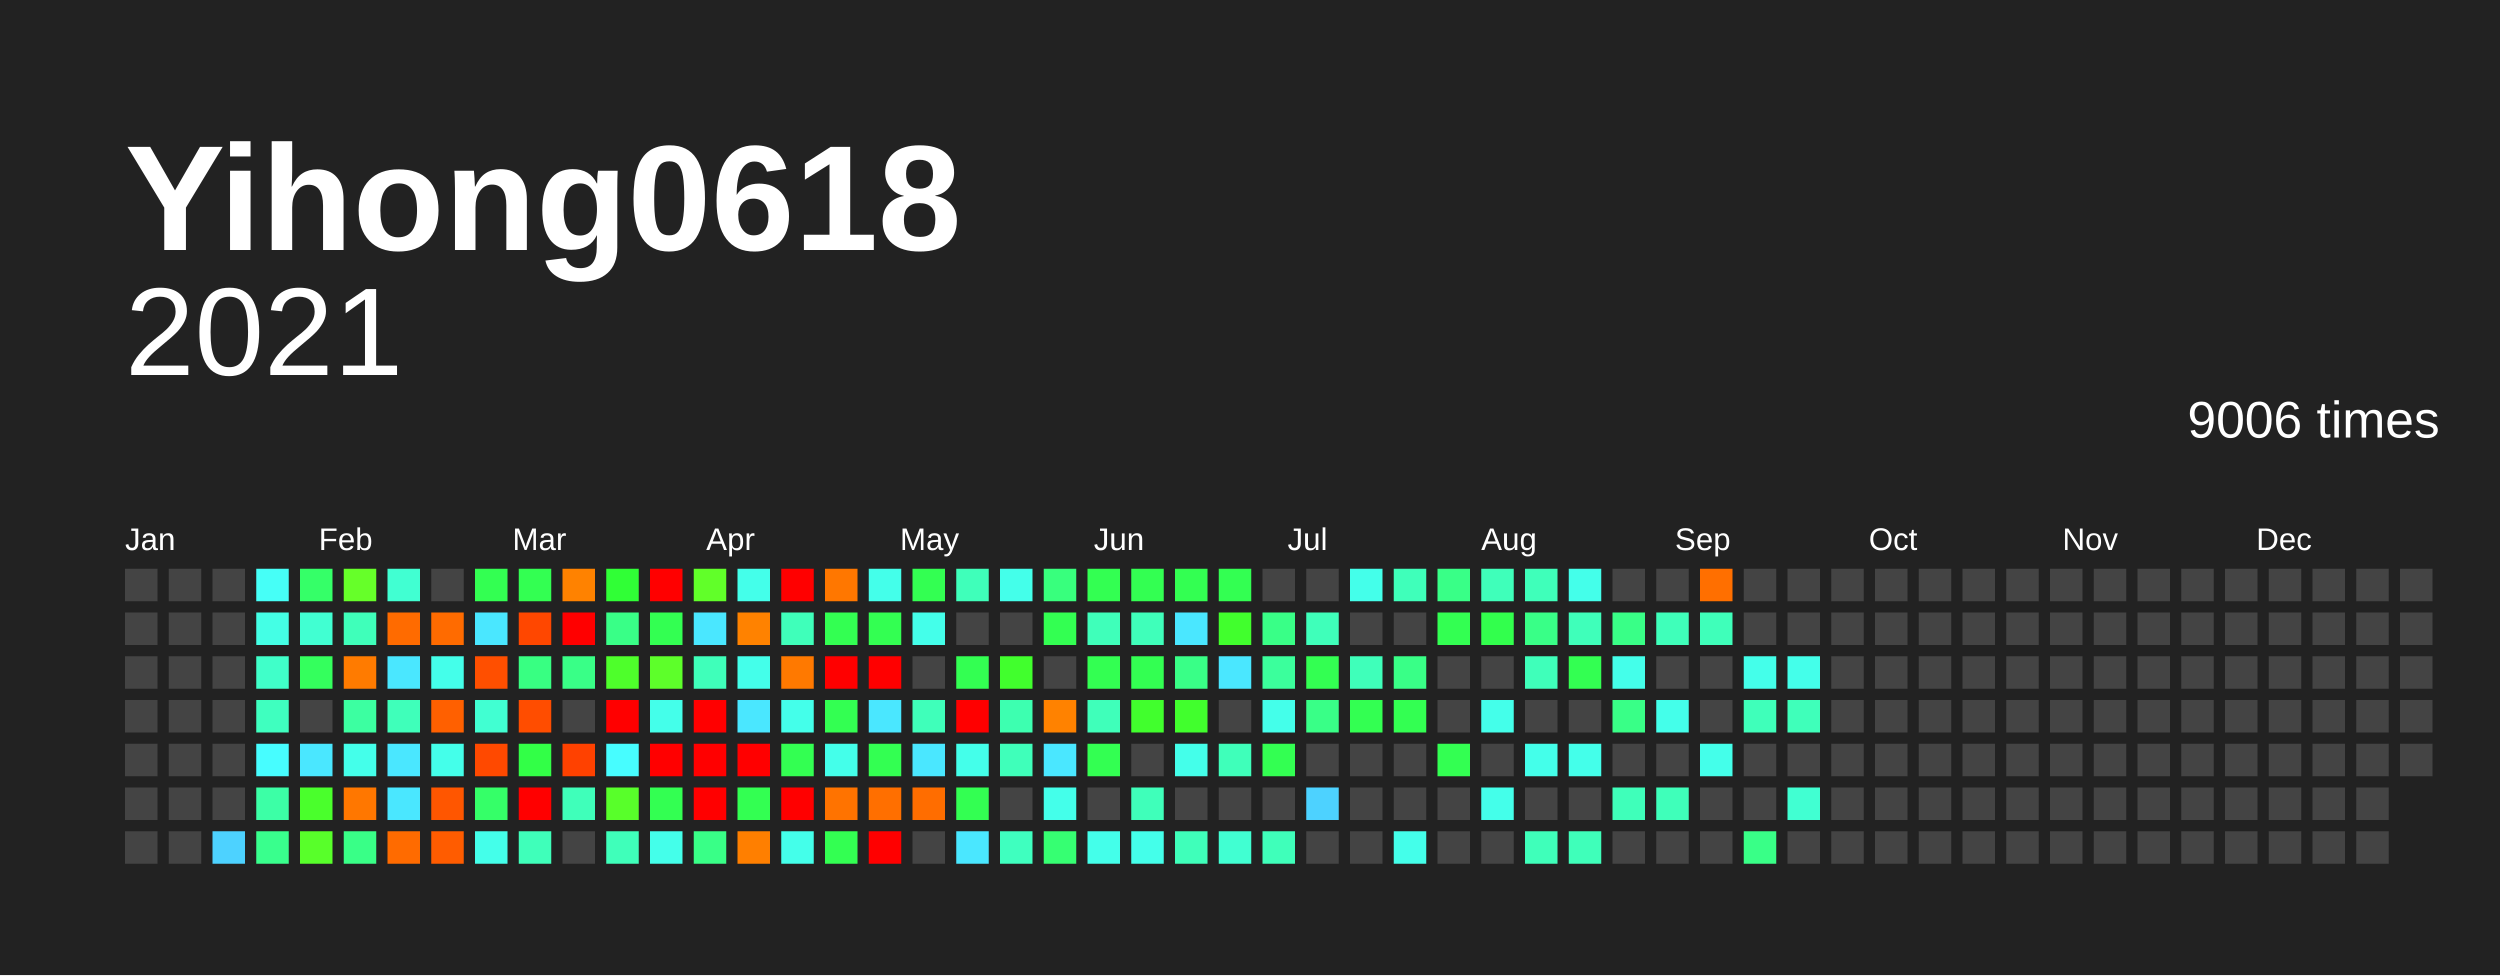
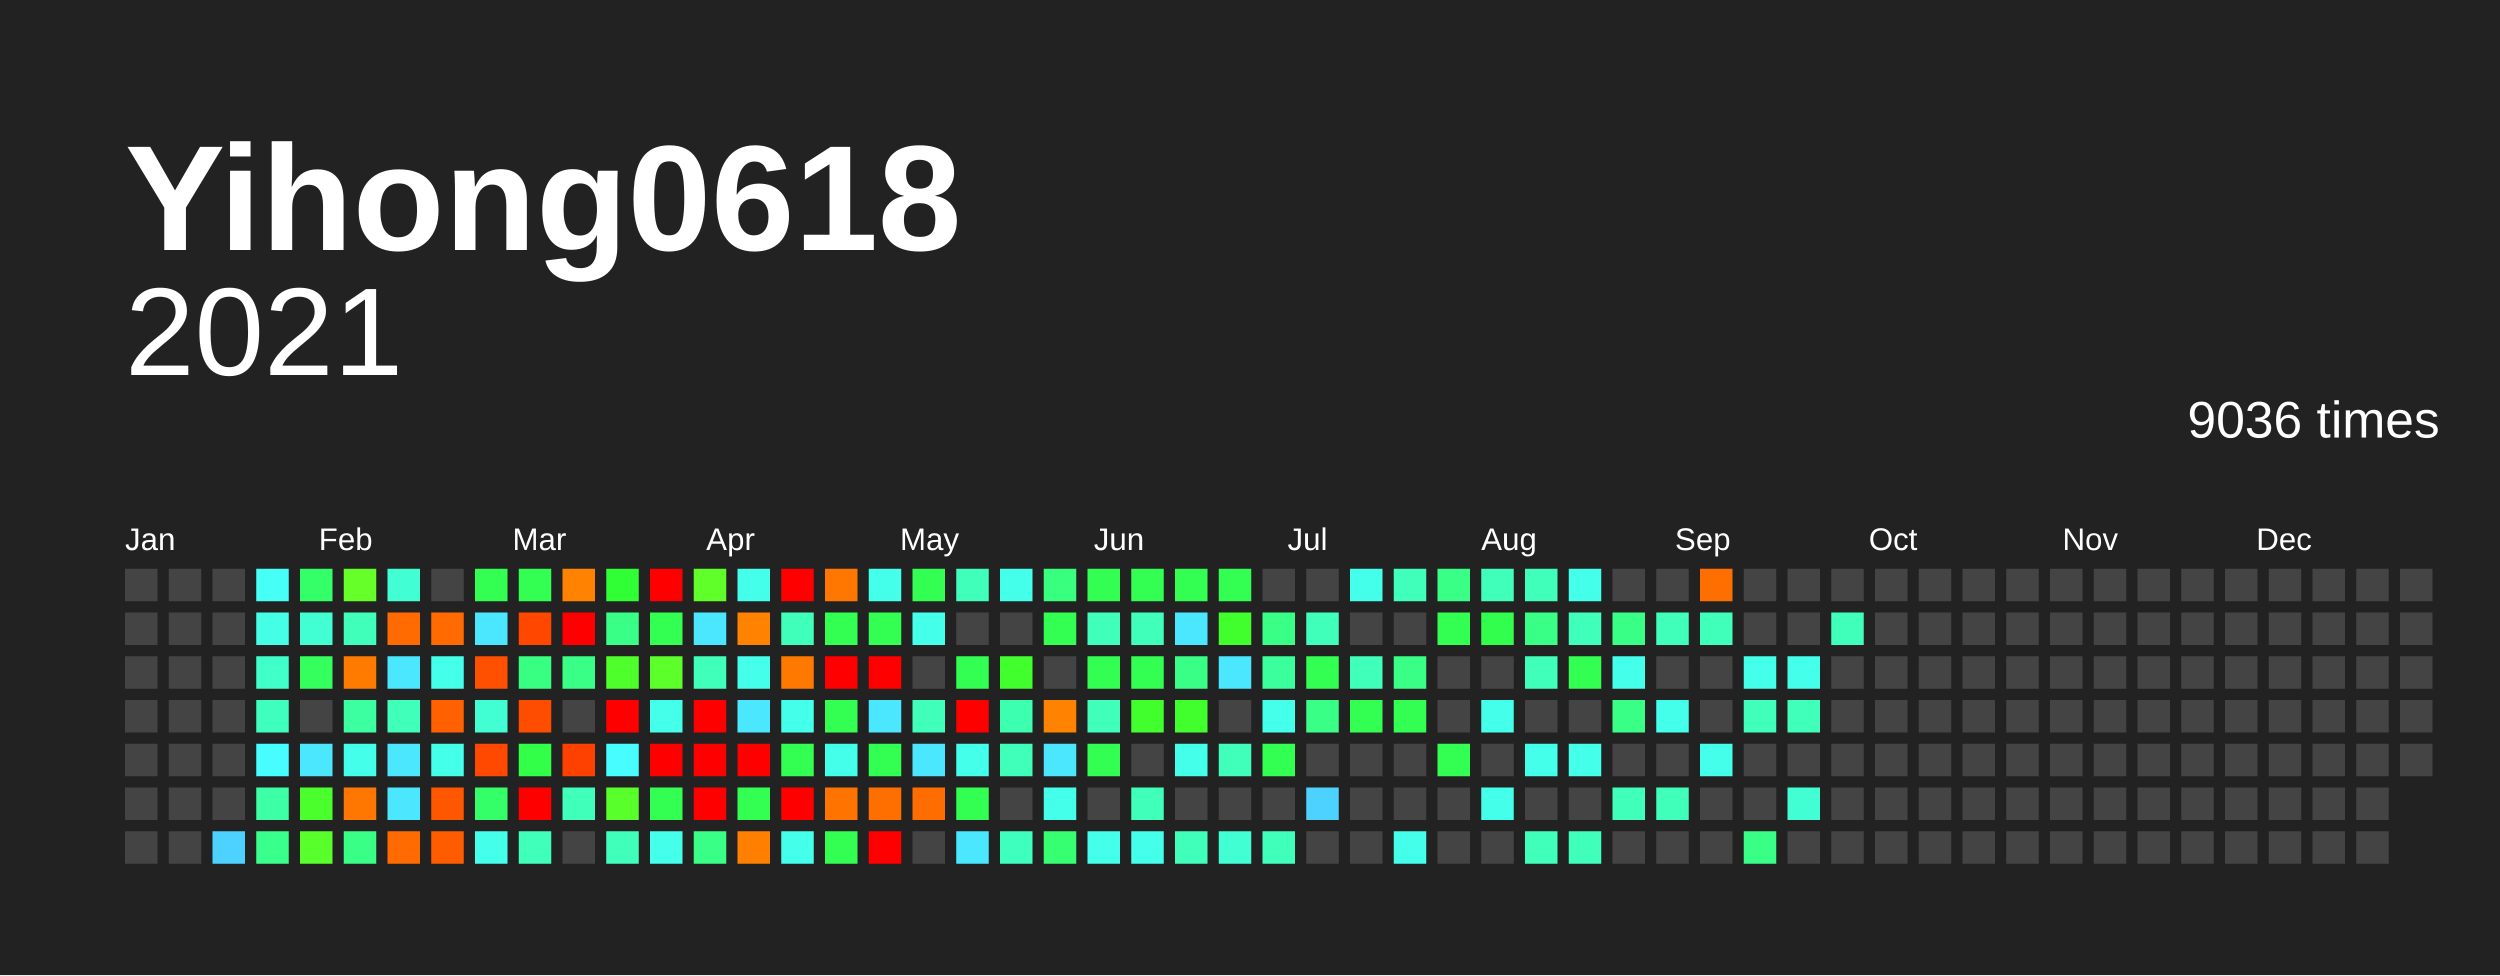
<svg xmlns="http://www.w3.org/2000/svg" baseProfile="full" height="78mm" version="1.1" viewBox="0,0,200,78" width="200mm">
  <defs />
  <rect fill="#222222" height="78" width="200" x="0" y="0" />
  <text fill="#FFFFFF" style="font-size:12px; font-family:Arial; font-weight:bold;" x="10" y="20">Yihong0618</text>
  <text alignment-baseline="hanging" fill="#FFFFFF" style="font-size:10.0px; font-family:Arial;" x="10" y="30">2021</text>
-   <text alignment-baseline="hanging" fill="#FFFFFF" style="font-size:4.125px; font-family:Arial;" x="175" y="35">9006 times</text>
+   <text alignment-baseline="hanging" fill="#FFFFFF" style="font-size:4.125px; font-family:Arial;" x="175" y="35">9036 times</text>
  <text fill="#FFFFFF" style="font-size:2.5px; font-family:Arial" x="10.0" y="44">Jan</text>
  <text fill="#FFFFFF" style="font-size:2.5px; font-family:Arial" x="25.5" y="44">Feb</text>
  <text fill="#FFFFFF" style="font-size:2.5px; font-family:Arial" x="41.0" y="44">Mar</text>
  <text fill="#FFFFFF" style="font-size:2.5px; font-family:Arial" x="56.5" y="44">Apr</text>
  <text fill="#FFFFFF" style="font-size:2.5px; font-family:Arial" x="72.0" y="44">May</text>
  <text fill="#FFFFFF" style="font-size:2.5px; font-family:Arial" x="87.5" y="44">Jun</text>
  <text fill="#FFFFFF" style="font-size:2.5px; font-family:Arial" x="103.0" y="44">Jul</text>
  <text fill="#FFFFFF" style="font-size:2.5px; font-family:Arial" x="118.5" y="44">Aug</text>
  <text fill="#FFFFFF" style="font-size:2.5px; font-family:Arial" x="134.0" y="44">Sep</text>
  <text fill="#FFFFFF" style="font-size:2.5px; font-family:Arial" x="149.5" y="44">Oct</text>
  <text fill="#FFFFFF" style="font-size:2.5px; font-family:Arial" x="165.0" y="44">Nov</text>
  <text fill="#FFFFFF" style="font-size:2.5px; font-family:Arial" x="180.5" y="44">Dec</text>
  <rect fill="#444444" height="2.6" width="2.6" x="10.0" y="45.5" />
  <rect fill="#444444" height="2.6" width="2.6" x="10.0" y="49.0" />
  <rect fill="#444444" height="2.6" width="2.6" x="10.0" y="52.5" />
  <rect fill="#444444" height="2.6" width="2.6" x="10.0" y="56.0" />
  <rect fill="#444444" height="2.6" width="2.6" x="10.0" y="59.5" />
  <rect fill="#444444" height="2.6" width="2.6" x="10.0" y="63.0" />
  <rect fill="#444444" height="2.6" width="2.6" x="10.0" y="66.5" />
  <rect fill="#444444" height="2.6" width="2.6" x="13.5" y="45.5" />
  <rect fill="#444444" height="2.6" width="2.6" x="13.5" y="49.0" />
  <rect fill="#444444" height="2.6" width="2.6" x="13.5" y="52.5" />
  <rect fill="#444444" height="2.6" width="2.6" x="13.5" y="56.0" />
  <rect fill="#444444" height="2.6" width="2.6" x="13.5" y="59.5" />
  <rect fill="#444444" height="2.6" width="2.6" x="13.5" y="63.0" />
  <rect fill="#444444" height="2.6" width="2.6" x="13.5" y="66.5" />
  <rect fill="#444444" height="2.6" width="2.6" x="17.0" y="45.5" />
  <rect fill="#444444" height="2.6" width="2.6" x="17.0" y="49.0" />
  <rect fill="#444444" height="2.6" width="2.6" x="17.0" y="52.5" />
  <rect fill="#444444" height="2.6" width="2.6" x="17.0" y="56.0" />
  <rect fill="#444444" height="2.6" width="2.6" x="17.0" y="59.5" />
  <rect fill="#444444" height="2.6" width="2.6" x="17.0" y="63.0" />
  <rect fill="#4dd2ff" height="2.6" width="2.6" x="17.0" y="66.5" />
  <rect fill="#46fff7" height="2.6" width="2.6" x="20.5" y="45.5" />
  <rect fill="#44ffe5" height="2.6" width="2.6" x="20.5" y="49.0" />
  <rect fill="#40ffc9" height="2.6" width="2.6" x="20.5" y="52.5" />
  <rect fill="#3fffbf" height="2.6" width="2.6" x="20.5" y="56.0" />
  <rect fill="#47fdff" height="2.6" width="2.6" x="20.5" y="59.5" />
  <rect fill="#3cffa6" height="2.6" width="2.6" x="20.5" y="63.0" />
  <rect fill="#39ff8d" height="2.6" width="2.6" x="20.5" y="66.5" />
  <rect fill="#35ff68" height="2.6" width="2.6" x="24.0" y="45.5" />
  <rect fill="#41ffd2" height="2.6" width="2.6" x="24.0" y="49.0" />
  <rect fill="#34ff5d" height="2.6" width="2.6" x="24.0" y="52.5" />
  <rect fill="#444444" height="2.6" width="2.6" x="24.0" y="56.0" />
  <rect fill="#4ae7ff" height="2.6" width="2.6" x="24.0" y="59.5" />
  <rect fill="#4aff2c" height="2.6" width="2.6" x="24.0" y="63.0" />
  <rect fill="#58ff2a" height="2.6" width="2.6" x="24.0" y="66.5" />
  <rect fill="#66ff29" height="2.6" width="2.6" x="27.5" y="45.5" />
  <rect fill="#3fffba" height="2.6" width="2.6" x="27.5" y="49.0" />
  <rect fill="#ff7b00" height="2.6" width="2.6" x="27.5" y="52.5" />
  <rect fill="#3cffa1" height="2.6" width="2.6" x="27.5" y="56.0" />
  <rect fill="#44ffea" height="2.6" width="2.6" x="27.5" y="59.5" />
  <rect fill="#ff7700" height="2.6" width="2.6" x="27.5" y="63.0" />
  <rect fill="#39ff87" height="2.6" width="2.6" x="27.5" y="66.5" />
  <rect fill="#41ffd2" height="2.6" width="2.6" x="31.0" y="45.5" />
  <rect fill="#ff6b00" height="2.6" width="2.6" x="31.0" y="49.0" />
  <rect fill="#4ae7ff" height="2.6" width="2.6" x="31.0" y="52.5" />
  <rect fill="#3fffba" height="2.6" width="2.6" x="31.0" y="56.0" />
  <rect fill="#4ae7ff" height="2.6" width="2.6" x="31.0" y="59.5" />
  <rect fill="#4ae7ff" height="2.6" width="2.6" x="31.0" y="63.0" />
  <rect fill="#ff6b00" height="2.6" width="2.6" x="31.0" y="66.5" />
  <rect fill="#444444" height="2.6" width="2.6" x="34.5" y="45.5" />
  <rect fill="#ff6b00" height="2.6" width="2.6" x="34.5" y="49.0" />
  <rect fill="#44ffea" height="2.6" width="2.6" x="34.5" y="52.5" />
  <rect fill="#ff6000" height="2.6" width="2.6" x="34.5" y="56.0" />
  <rect fill="#44ffea" height="2.6" width="2.6" x="34.5" y="59.5" />
  <rect fill="#ff5600" height="2.6" width="2.6" x="34.5" y="63.0" />
  <rect fill="#ff5c00" height="2.6" width="2.6" x="34.5" y="66.5" />
  <rect fill="#33ff52" height="2.6" width="2.6" x="38.0" y="45.5" />
  <rect fill="#4ae7ff" height="2.6" width="2.6" x="38.0" y="49.0" />
  <rect fill="#ff4f00" height="2.6" width="2.6" x="38.0" y="52.5" />
  <rect fill="#41ffd2" height="2.6" width="2.6" x="38.0" y="56.0" />
  <rect fill="#ff4900" height="2.6" width="2.6" x="38.0" y="59.5" />
  <rect fill="#35ff68" height="2.6" width="2.6" x="38.0" y="63.0" />
  <rect fill="#44ffea" height="2.6" width="2.6" x="38.0" y="66.5" />
  <rect fill="#33ff52" height="2.6" width="2.6" x="41.5" y="45.5" />
  <rect fill="#ff4700" height="2.6" width="2.6" x="41.5" y="49.0" />
  <rect fill="#38ff82" height="2.6" width="2.6" x="41.5" y="52.5" />
  <rect fill="#ff4d00" height="2.6" width="2.6" x="41.5" y="56.0" />
  <rect fill="#32ff47" height="2.6" width="2.6" x="41.5" y="59.5" />
  <rect fill="red" height="2.6" width="2.6" x="41.5" y="63.0" />
  <rect fill="#3fffba" height="2.6" width="2.6" x="41.5" y="66.5" />
  <rect fill="#ff8200" height="2.6" width="2.6" x="45.0" y="45.5" />
  <rect fill="red" height="2.6" width="2.6" x="45.0" y="49.0" />
  <rect fill="#39ff87" height="2.6" width="2.6" x="45.0" y="52.5" />
  <rect fill="#444444" height="2.6" width="2.6" x="45.0" y="56.0" />
  <rect fill="#ff4100" height="2.6" width="2.6" x="45.0" y="59.5" />
  <rect fill="#3fffba" height="2.6" width="2.6" x="45.0" y="63.0" />
  <rect fill="#444444" height="2.6" width="2.6" x="45.0" y="66.5" />
  <rect fill="#30ff36" height="2.6" width="2.6" x="48.5" y="45.5" />
  <rect fill="#39ff87" height="2.6" width="2.6" x="48.5" y="49.0" />
  <rect fill="#4eff2b" height="2.6" width="2.6" x="48.5" y="52.5" />
  <rect fill="red" height="2.6" width="2.6" x="48.5" y="56.0" />
  <rect fill="#47fdff" height="2.6" width="2.6" x="48.5" y="59.5" />
  <rect fill="#58ff2a" height="2.6" width="2.6" x="48.5" y="63.0" />
  <rect fill="#3fffba" height="2.6" width="2.6" x="48.5" y="66.5" />
  <rect fill="red" height="2.6" width="2.6" x="52.0" y="45.5" />
  <rect fill="#33ff52" height="2.6" width="2.6" x="52.0" y="49.0" />
  <rect fill="#5dff2a" height="2.6" width="2.6" x="52.0" y="52.5" />
  <rect fill="#44ffea" height="2.6" width="2.6" x="52.0" y="56.0" />
  <rect fill="red" height="2.6" width="2.6" x="52.0" y="59.5" />
  <rect fill="#33ff52" height="2.6" width="2.6" x="52.0" y="63.0" />
  <rect fill="#44ffea" height="2.6" width="2.6" x="52.0" y="66.5" />
  <rect fill="#61ff29" height="2.6" width="2.6" x="55.5" y="45.5" />
  <rect fill="#4ae7ff" height="2.6" width="2.6" x="55.5" y="49.0" />
  <rect fill="#3fffba" height="2.6" width="2.6" x="55.5" y="52.5" />
  <rect fill="red" height="2.6" width="2.6" x="55.5" y="56.0" />
  <rect fill="red" height="2.6" width="2.6" x="55.5" y="59.5" />
  <rect fill="red" height="2.6" width="2.6" x="55.5" y="63.0" />
  <rect fill="#39ff87" height="2.6" width="2.6" x="55.5" y="66.5" />
  <rect fill="#44ffea" height="2.6" width="2.6" x="59.0" y="45.5" />
  <rect fill="#ff8200" height="2.6" width="2.6" x="59.0" y="49.0" />
  <rect fill="#44ffea" height="2.6" width="2.6" x="59.0" y="52.5" />
  <rect fill="#4ae7ff" height="2.6" width="2.6" x="59.0" y="56.0" />
  <rect fill="red" height="2.6" width="2.6" x="59.0" y="59.5" />
  <rect fill="#33ff52" height="2.6" width="2.6" x="59.0" y="63.0" />
  <rect fill="#ff7f00" height="2.6" width="2.6" x="59.0" y="66.5" />
  <rect fill="red" height="2.6" width="2.6" x="62.5" y="45.5" />
  <rect fill="#3fffba" height="2.6" width="2.6" x="62.5" y="49.0" />
  <rect fill="#ff7900" height="2.6" width="2.6" x="62.5" y="52.5" />
  <rect fill="#44ffea" height="2.6" width="2.6" x="62.5" y="56.0" />
  <rect fill="#33ff52" height="2.6" width="2.6" x="62.5" y="59.5" />
  <rect fill="red" height="2.6" width="2.6" x="62.5" y="63.0" />
  <rect fill="#44ffea" height="2.6" width="2.6" x="62.5" y="66.5" />
  <rect fill="#ff7700" height="2.6" width="2.6" x="66.0" y="45.5" />
  <rect fill="#33ff52" height="2.6" width="2.6" x="66.0" y="49.0" />
  <rect fill="red" height="2.6" width="2.6" x="66.0" y="52.5" />
  <rect fill="#33ff52" height="2.6" width="2.6" x="66.0" y="56.0" />
  <rect fill="#44ffea" height="2.6" width="2.6" x="66.0" y="59.5" />
  <rect fill="#ff7300" height="2.6" width="2.6" x="66.0" y="63.0" />
  <rect fill="#33ff52" height="2.6" width="2.6" x="66.0" y="66.5" />
  <rect fill="#44ffea" height="2.6" width="2.6" x="69.5" y="45.5" />
  <rect fill="#33ff52" height="2.6" width="2.6" x="69.5" y="49.0" />
  <rect fill="red" height="2.6" width="2.6" x="69.5" y="52.5" />
  <rect fill="#4ae7ff" height="2.6" width="2.6" x="69.5" y="56.0" />
  <rect fill="#33ff52" height="2.6" width="2.6" x="69.5" y="59.5" />
  <rect fill="#ff6f00" height="2.6" width="2.6" x="69.5" y="63.0" />
  <rect fill="red" height="2.6" width="2.6" x="69.5" y="66.5" />
  <rect fill="#33ff52" height="2.6" width="2.6" x="73.0" y="45.5" />
  <rect fill="#44ffea" height="2.6" width="2.6" x="73.0" y="49.0" />
  <rect fill="#444444" height="2.6" width="2.6" x="73.0" y="52.5" />
  <rect fill="#3fffba" height="2.6" width="2.6" x="73.0" y="56.0" />
  <rect fill="#4ae7ff" height="2.6" width="2.6" x="73.0" y="59.5" />
  <rect fill="#ff6d00" height="2.6" width="2.6" x="73.0" y="63.0" />
  <rect fill="#444444" height="2.6" width="2.6" x="73.0" y="66.5" />
  <rect fill="#3fffba" height="2.6" width="2.6" x="76.5" y="45.5" />
  <rect fill="#444444" height="2.6" width="2.6" x="76.5" y="49.0" />
  <rect fill="#33ff52" height="2.6" width="2.6" x="76.5" y="52.5" />
  <rect fill="red" height="2.6" width="2.6" x="76.5" y="56.0" />
  <rect fill="#44ffea" height="2.6" width="2.6" x="76.5" y="59.5" />
  <rect fill="#33ff52" height="2.6" width="2.6" x="76.5" y="63.0" />
  <rect fill="#4ae7ff" height="2.6" width="2.6" x="76.5" y="66.5" />
  <rect fill="#44ffea" height="2.6" width="2.6" x="80.0" y="45.5" />
  <rect fill="#444444" height="2.6" width="2.6" x="80.0" y="49.0" />
  <rect fill="#41ff2d" height="2.6" width="2.6" x="80.0" y="52.5" />
  <rect fill="#3dffb0" height="2.6" width="2.6" x="80.0" y="56.0" />
  <rect fill="#3fffba" height="2.6" width="2.6" x="80.0" y="59.5" />
  <rect fill="#444444" height="2.6" width="2.6" x="80.0" y="63.0" />
  <rect fill="#3fffbf" height="2.6" width="2.6" x="80.0" y="66.5" />
  <rect fill="#38ff7d" height="2.6" width="2.6" x="83.5" y="45.5" />
  <rect fill="#33ff52" height="2.6" width="2.6" x="83.5" y="49.0" />
  <rect fill="#444444" height="2.6" width="2.6" x="83.5" y="52.5" />
  <rect fill="#ff8200" height="2.6" width="2.6" x="83.5" y="56.0" />
  <rect fill="#4ae7ff" height="2.6" width="2.6" x="83.5" y="59.5" />
  <rect fill="#44ffea" height="2.6" width="2.6" x="83.5" y="63.0" />
  <rect fill="#36ff72" height="2.6" width="2.6" x="83.5" y="66.5" />
  <rect fill="#33ff52" height="2.6" width="2.6" x="87.0" y="45.5" />
  <rect fill="#3fffba" height="2.6" width="2.6" x="87.0" y="49.0" />
  <rect fill="#33ff52" height="2.6" width="2.6" x="87.0" y="52.5" />
  <rect fill="#3fffba" height="2.6" width="2.6" x="87.0" y="56.0" />
  <rect fill="#33ff52" height="2.6" width="2.6" x="87.0" y="59.5" />
  <rect fill="#444444" height="2.6" width="2.6" x="87.0" y="63.0" />
  <rect fill="#44ffea" height="2.6" width="2.6" x="87.0" y="66.5" />
  <rect fill="#33ff52" height="2.6" width="2.6" x="90.5" y="45.5" />
  <rect fill="#3fffba" height="2.6" width="2.6" x="90.5" y="49.0" />
  <rect fill="#33ff52" height="2.6" width="2.6" x="90.5" y="52.5" />
  <rect fill="#41ff2d" height="2.6" width="2.6" x="90.5" y="56.0" />
  <rect fill="#444444" height="2.6" width="2.6" x="90.5" y="59.5" />
  <rect fill="#3fffba" height="2.6" width="2.6" x="90.5" y="63.0" />
  <rect fill="#44ffea" height="2.6" width="2.6" x="90.5" y="66.5" />
  <rect fill="#33ff52" height="2.6" width="2.6" x="94.0" y="45.5" />
  <rect fill="#4ae7ff" height="2.6" width="2.6" x="94.0" y="49.0" />
  <rect fill="#39ff87" height="2.6" width="2.6" x="94.0" y="52.5" />
  <rect fill="#41ff2d" height="2.6" width="2.6" x="94.0" y="56.0" />
  <rect fill="#44ffea" height="2.6" width="2.6" x="94.0" y="59.5" />
  <rect fill="#444444" height="2.6" width="2.6" x="94.0" y="63.0" />
  <rect fill="#3fffba" height="2.6" width="2.6" x="94.0" y="66.5" />
  <rect fill="#33ff52" height="2.6" width="2.6" x="97.5" y="45.5" />
  <rect fill="#41ff2d" height="2.6" width="2.6" x="97.5" y="49.0" />
  <rect fill="#4ae7ff" height="2.6" width="2.6" x="97.5" y="52.5" />
  <rect fill="#444444" height="2.6" width="2.6" x="97.5" y="56.0" />
  <rect fill="#3fffba" height="2.6" width="2.6" x="97.5" y="59.5" />
  <rect fill="#444444" height="2.6" width="2.6" x="97.5" y="63.0" />
  <rect fill="#41ffd2" height="2.6" width="2.6" x="97.5" y="66.5" />
  <rect fill="#444444" height="2.6" width="2.6" x="101.0" y="45.5" />
  <rect fill="#39ff87" height="2.6" width="2.6" x="101.0" y="49.0" />
  <rect fill="#3bff9c" height="2.6" width="2.6" x="101.0" y="52.5" />
  <rect fill="#44ffea" height="2.6" width="2.6" x="101.0" y="56.0" />
  <rect fill="#33ff52" height="2.6" width="2.6" x="101.0" y="59.5" />
  <rect fill="#444444" height="2.6" width="2.6" x="101.0" y="63.0" />
  <rect fill="#3fffba" height="2.6" width="2.6" x="101.0" y="66.5" />
  <rect fill="#444444" height="2.6" width="2.6" x="104.5" y="45.5" />
  <rect fill="#3fffba" height="2.6" width="2.6" x="104.5" y="49.0" />
  <rect fill="#33ff52" height="2.6" width="2.6" x="104.5" y="52.5" />
  <rect fill="#39ff87" height="2.6" width="2.6" x="104.5" y="56.0" />
  <rect fill="#444444" height="2.6" width="2.6" x="104.5" y="59.5" />
  <rect fill="#4dd2ff" height="2.6" width="2.6" x="104.5" y="63.0" />
  <rect fill="#444444" height="2.6" width="2.6" x="104.5" y="66.5" />
  <rect fill="#44ffea" height="2.6" width="2.6" x="108.0" y="45.5" />
  <rect fill="#444444" height="2.6" width="2.6" x="108.0" y="49.0" />
  <rect fill="#3fffba" height="2.6" width="2.6" x="108.0" y="52.5" />
  <rect fill="#33ff52" height="2.6" width="2.6" x="108.0" y="56.0" />
  <rect fill="#444444" height="2.6" width="2.6" x="108.0" y="59.5" />
  <rect fill="#444444" height="2.6" width="2.6" x="108.0" y="63.0" />
  <rect fill="#444444" height="2.6" width="2.6" x="108.0" y="66.5" />
  <rect fill="#3fffba" height="2.6" width="2.6" x="111.5" y="45.5" />
  <rect fill="#444444" height="2.6" width="2.6" x="111.5" y="49.0" />
  <rect fill="#39ff87" height="2.6" width="2.6" x="111.5" y="52.5" />
  <rect fill="#33ff52" height="2.6" width="2.6" x="111.5" y="56.0" />
  <rect fill="#444444" height="2.6" width="2.6" x="111.5" y="59.5" />
  <rect fill="#444444" height="2.6" width="2.6" x="111.5" y="63.0" />
  <rect fill="#44ffea" height="2.6" width="2.6" x="111.5" y="66.5" />
  <rect fill="#39ff87" height="2.6" width="2.6" x="115.0" y="45.5" />
  <rect fill="#33ff52" height="2.6" width="2.6" x="115.0" y="49.0" />
  <rect fill="#444444" height="2.6" width="2.6" x="115.0" y="52.5" />
  <rect fill="#444444" height="2.6" width="2.6" x="115.0" y="56.0" />
  <rect fill="#33ff52" height="2.6" width="2.6" x="115.0" y="59.5" />
  <rect fill="#444444" height="2.6" width="2.6" x="115.0" y="63.0" />
  <rect fill="#444444" height="2.6" width="2.6" x="115.0" y="66.5" />
  <rect fill="#3fffba" height="2.6" width="2.6" x="118.5" y="45.5" />
  <rect fill="#32ff4d" height="2.6" width="2.6" x="118.5" y="49.0" />
  <rect fill="#444444" height="2.6" width="2.6" x="118.5" y="52.5" />
  <rect fill="#44ffea" height="2.6" width="2.6" x="118.5" y="56.0" />
  <rect fill="#444444" height="2.6" width="2.6" x="118.5" y="59.5" />
  <rect fill="#44ffea" height="2.6" width="2.6" x="118.5" y="63.0" />
  <rect fill="#444444" height="2.6" width="2.6" x="118.5" y="66.5" />
  <rect fill="#3fffba" height="2.6" width="2.6" x="122.0" y="45.5" />
  <rect fill="#39ff87" height="2.6" width="2.6" x="122.0" y="49.0" />
  <rect fill="#3fffba" height="2.6" width="2.6" x="122.0" y="52.5" />
  <rect fill="#444444" height="2.6" width="2.6" x="122.0" y="56.0" />
  <rect fill="#44ffea" height="2.6" width="2.6" x="122.0" y="59.5" />
  <rect fill="#444444" height="2.6" width="2.6" x="122.0" y="63.0" />
  <rect fill="#3fffba" height="2.6" width="2.6" x="122.0" y="66.5" />
  <rect fill="#44ffea" height="2.6" width="2.6" x="125.5" y="45.5" />
  <rect fill="#3fffba" height="2.6" width="2.6" x="125.5" y="49.0" />
  <rect fill="#33ff52" height="2.6" width="2.6" x="125.5" y="52.5" />
  <rect fill="#444444" height="2.6" width="2.6" x="125.5" y="56.0" />
  <rect fill="#44ffea" height="2.6" width="2.6" x="125.5" y="59.5" />
  <rect fill="#444444" height="2.6" width="2.6" x="125.5" y="63.0" />
  <rect fill="#3fffba" height="2.6" width="2.6" x="125.5" y="66.5" />
  <rect fill="#444444" height="2.6" width="2.6" x="129.0" y="45.5" />
  <rect fill="#39ff87" height="2.6" width="2.6" x="129.0" y="49.0" />
  <rect fill="#44ffea" height="2.6" width="2.6" x="129.0" y="52.5" />
  <rect fill="#39ff87" height="2.6" width="2.6" x="129.0" y="56.0" />
  <rect fill="#444444" height="2.6" width="2.6" x="129.0" y="59.5" />
  <rect fill="#3fffba" height="2.6" width="2.6" x="129.0" y="63.0" />
  <rect fill="#444444" height="2.6" width="2.6" x="129.0" y="66.5" />
  <rect fill="#444444" height="2.6" width="2.6" x="132.5" y="45.5" />
  <rect fill="#3fffba" height="2.6" width="2.6" x="132.5" y="49.0" />
  <rect fill="#444444" height="2.6" width="2.6" x="132.5" y="52.5" />
  <rect fill="#44ffea" height="2.6" width="2.6" x="132.5" y="56.0" />
  <rect fill="#444444" height="2.6" width="2.6" x="132.5" y="59.5" />
  <rect fill="#3fffba" height="2.6" width="2.6" x="132.5" y="63.0" />
  <rect fill="#444444" height="2.6" width="2.6" x="132.5" y="66.5" />
  <rect fill="#ff6f00" height="2.6" width="2.6" x="136.0" y="45.5" />
  <rect fill="#3fffba" height="2.6" width="2.6" x="136.0" y="49.0" />
  <rect fill="#444444" height="2.6" width="2.6" x="136.0" y="52.5" />
  <rect fill="#444444" height="2.6" width="2.6" x="136.0" y="56.0" />
  <rect fill="#44ffea" height="2.6" width="2.6" x="136.0" y="59.5" />
  <rect fill="#444444" height="2.6" width="2.6" x="136.0" y="63.0" />
  <rect fill="#444444" height="2.6" width="2.6" x="136.0" y="66.5" />
  <rect fill="#444444" height="2.6" width="2.6" x="139.5" y="45.5" />
  <rect fill="#444444" height="2.6" width="2.6" x="139.5" y="49.0" />
  <rect fill="#44ffea" height="2.6" width="2.6" x="139.5" y="52.5" />
  <rect fill="#3fffba" height="2.6" width="2.6" x="139.5" y="56.0" />
  <rect fill="#444444" height="2.6" width="2.6" x="139.5" y="59.5" />
  <rect fill="#444444" height="2.6" width="2.6" x="139.5" y="63.0" />
  <rect fill="#39ff87" height="2.6" width="2.6" x="139.5" y="66.5" />
  <rect fill="#444444" height="2.6" width="2.6" x="143.0" y="45.5" />
  <rect fill="#444444" height="2.6" width="2.6" x="143.0" y="49.0" />
  <rect fill="#44ffea" height="2.6" width="2.6" x="143.0" y="52.5" />
  <rect fill="#3fffba" height="2.6" width="2.6" x="143.0" y="56.0" />
  <rect fill="#444444" height="2.6" width="2.6" x="143.0" y="59.5" />
  <rect fill="#41ffd2" height="2.6" width="2.6" x="143.0" y="63.0" />
  <rect fill="#444444" height="2.6" width="2.6" x="143.0" y="66.5" />
  <rect fill="#444444" height="2.6" width="2.6" x="146.5" y="45.5" />
-   <rect fill="#444444" height="2.6" width="2.6" x="146.5" y="49.0" />
+   <rect fill="#3fffba" height="2.6" width="2.6" x="146.5" y="49.0" />
  <rect fill="#444444" height="2.6" width="2.6" x="146.5" y="52.5" />
  <rect fill="#444444" height="2.6" width="2.6" x="146.5" y="56.0" />
  <rect fill="#444444" height="2.6" width="2.6" x="146.5" y="59.5" />
  <rect fill="#444444" height="2.6" width="2.6" x="146.5" y="63.0" />
  <rect fill="#444444" height="2.6" width="2.6" x="146.5" y="66.5" />
  <rect fill="#444444" height="2.6" width="2.6" x="150.0" y="45.5" />
  <rect fill="#444444" height="2.6" width="2.6" x="150.0" y="49.0" />
  <rect fill="#444444" height="2.6" width="2.6" x="150.0" y="52.5" />
  <rect fill="#444444" height="2.6" width="2.6" x="150.0" y="56.0" />
  <rect fill="#444444" height="2.6" width="2.6" x="150.0" y="59.5" />
  <rect fill="#444444" height="2.6" width="2.6" x="150.0" y="63.0" />
  <rect fill="#444444" height="2.6" width="2.6" x="150.0" y="66.5" />
  <rect fill="#444444" height="2.6" width="2.6" x="153.5" y="45.5" />
  <rect fill="#444444" height="2.6" width="2.6" x="153.5" y="49.0" />
  <rect fill="#444444" height="2.6" width="2.6" x="153.5" y="52.5" />
  <rect fill="#444444" height="2.6" width="2.6" x="153.5" y="56.0" />
  <rect fill="#444444" height="2.6" width="2.6" x="153.5" y="59.5" />
  <rect fill="#444444" height="2.6" width="2.6" x="153.5" y="63.0" />
  <rect fill="#444444" height="2.6" width="2.6" x="153.5" y="66.5" />
  <rect fill="#444444" height="2.6" width="2.6" x="157.0" y="45.5" />
  <rect fill="#444444" height="2.6" width="2.6" x="157.0" y="49.0" />
  <rect fill="#444444" height="2.6" width="2.6" x="157.0" y="52.5" />
  <rect fill="#444444" height="2.6" width="2.6" x="157.0" y="56.0" />
  <rect fill="#444444" height="2.6" width="2.6" x="157.0" y="59.5" />
  <rect fill="#444444" height="2.6" width="2.6" x="157.0" y="63.0" />
  <rect fill="#444444" height="2.6" width="2.6" x="157.0" y="66.5" />
  <rect fill="#444444" height="2.6" width="2.6" x="160.5" y="45.5" />
  <rect fill="#444444" height="2.6" width="2.6" x="160.5" y="49.0" />
  <rect fill="#444444" height="2.6" width="2.6" x="160.5" y="52.5" />
  <rect fill="#444444" height="2.6" width="2.6" x="160.5" y="56.0" />
  <rect fill="#444444" height="2.6" width="2.6" x="160.5" y="59.5" />
  <rect fill="#444444" height="2.6" width="2.6" x="160.5" y="63.0" />
  <rect fill="#444444" height="2.6" width="2.6" x="160.5" y="66.5" />
  <rect fill="#444444" height="2.6" width="2.6" x="164.0" y="45.5" />
  <rect fill="#444444" height="2.6" width="2.6" x="164.0" y="49.0" />
  <rect fill="#444444" height="2.6" width="2.6" x="164.0" y="52.5" />
  <rect fill="#444444" height="2.6" width="2.6" x="164.0" y="56.0" />
  <rect fill="#444444" height="2.6" width="2.6" x="164.0" y="59.5" />
  <rect fill="#444444" height="2.6" width="2.6" x="164.0" y="63.0" />
  <rect fill="#444444" height="2.6" width="2.6" x="164.0" y="66.5" />
  <rect fill="#444444" height="2.6" width="2.6" x="167.5" y="45.5" />
  <rect fill="#444444" height="2.6" width="2.6" x="167.5" y="49.0" />
  <rect fill="#444444" height="2.6" width="2.6" x="167.5" y="52.5" />
  <rect fill="#444444" height="2.6" width="2.6" x="167.5" y="56.0" />
  <rect fill="#444444" height="2.6" width="2.6" x="167.5" y="59.5" />
  <rect fill="#444444" height="2.6" width="2.6" x="167.5" y="63.0" />
  <rect fill="#444444" height="2.6" width="2.6" x="167.5" y="66.5" />
  <rect fill="#444444" height="2.6" width="2.6" x="171.0" y="45.5" />
  <rect fill="#444444" height="2.6" width="2.6" x="171.0" y="49.0" />
  <rect fill="#444444" height="2.6" width="2.6" x="171.0" y="52.5" />
  <rect fill="#444444" height="2.6" width="2.6" x="171.0" y="56.0" />
  <rect fill="#444444" height="2.6" width="2.6" x="171.0" y="59.5" />
  <rect fill="#444444" height="2.6" width="2.6" x="171.0" y="63.0" />
  <rect fill="#444444" height="2.6" width="2.6" x="171.0" y="66.5" />
  <rect fill="#444444" height="2.6" width="2.6" x="174.5" y="45.5" />
  <rect fill="#444444" height="2.6" width="2.6" x="174.5" y="49.0" />
  <rect fill="#444444" height="2.6" width="2.6" x="174.5" y="52.5" />
  <rect fill="#444444" height="2.6" width="2.6" x="174.5" y="56.0" />
  <rect fill="#444444" height="2.6" width="2.6" x="174.5" y="59.5" />
  <rect fill="#444444" height="2.6" width="2.6" x="174.5" y="63.0" />
  <rect fill="#444444" height="2.6" width="2.6" x="174.5" y="66.5" />
  <rect fill="#444444" height="2.6" width="2.6" x="178.0" y="45.5" />
  <rect fill="#444444" height="2.6" width="2.6" x="178.0" y="49.0" />
  <rect fill="#444444" height="2.6" width="2.6" x="178.0" y="52.5" />
  <rect fill="#444444" height="2.6" width="2.6" x="178.0" y="56.0" />
  <rect fill="#444444" height="2.6" width="2.6" x="178.0" y="59.5" />
  <rect fill="#444444" height="2.6" width="2.6" x="178.0" y="63.0" />
  <rect fill="#444444" height="2.6" width="2.6" x="178.0" y="66.5" />
  <rect fill="#444444" height="2.6" width="2.6" x="181.5" y="45.5" />
  <rect fill="#444444" height="2.6" width="2.6" x="181.5" y="49.0" />
  <rect fill="#444444" height="2.6" width="2.6" x="181.5" y="52.5" />
  <rect fill="#444444" height="2.6" width="2.6" x="181.5" y="56.0" />
  <rect fill="#444444" height="2.6" width="2.6" x="181.5" y="59.5" />
  <rect fill="#444444" height="2.6" width="2.6" x="181.5" y="63.0" />
  <rect fill="#444444" height="2.6" width="2.6" x="181.5" y="66.5" />
  <rect fill="#444444" height="2.6" width="2.6" x="185.0" y="45.5" />
  <rect fill="#444444" height="2.6" width="2.6" x="185.0" y="49.0" />
  <rect fill="#444444" height="2.6" width="2.6" x="185.0" y="52.5" />
  <rect fill="#444444" height="2.6" width="2.6" x="185.0" y="56.0" />
  <rect fill="#444444" height="2.6" width="2.6" x="185.0" y="59.5" />
  <rect fill="#444444" height="2.6" width="2.6" x="185.0" y="63.0" />
  <rect fill="#444444" height="2.6" width="2.6" x="185.0" y="66.5" />
  <rect fill="#444444" height="2.6" width="2.6" x="188.5" y="45.5" />
  <rect fill="#444444" height="2.6" width="2.6" x="188.5" y="49.0" />
  <rect fill="#444444" height="2.6" width="2.6" x="188.5" y="52.5" />
  <rect fill="#444444" height="2.6" width="2.6" x="188.5" y="56.0" />
  <rect fill="#444444" height="2.6" width="2.6" x="188.5" y="59.5" />
  <rect fill="#444444" height="2.6" width="2.6" x="188.5" y="63.0" />
  <rect fill="#444444" height="2.6" width="2.6" x="188.5" y="66.5" />
  <rect fill="#444444" height="2.6" width="2.6" x="192.0" y="45.5" />
  <rect fill="#444444" height="2.6" width="2.6" x="192.0" y="49.0" />
  <rect fill="#444444" height="2.6" width="2.6" x="192.0" y="52.5" />
  <rect fill="#444444" height="2.6" width="2.6" x="192.0" y="56.0" />
  <rect fill="#444444" height="2.6" width="2.6" x="192.0" y="59.5" />
</svg>
